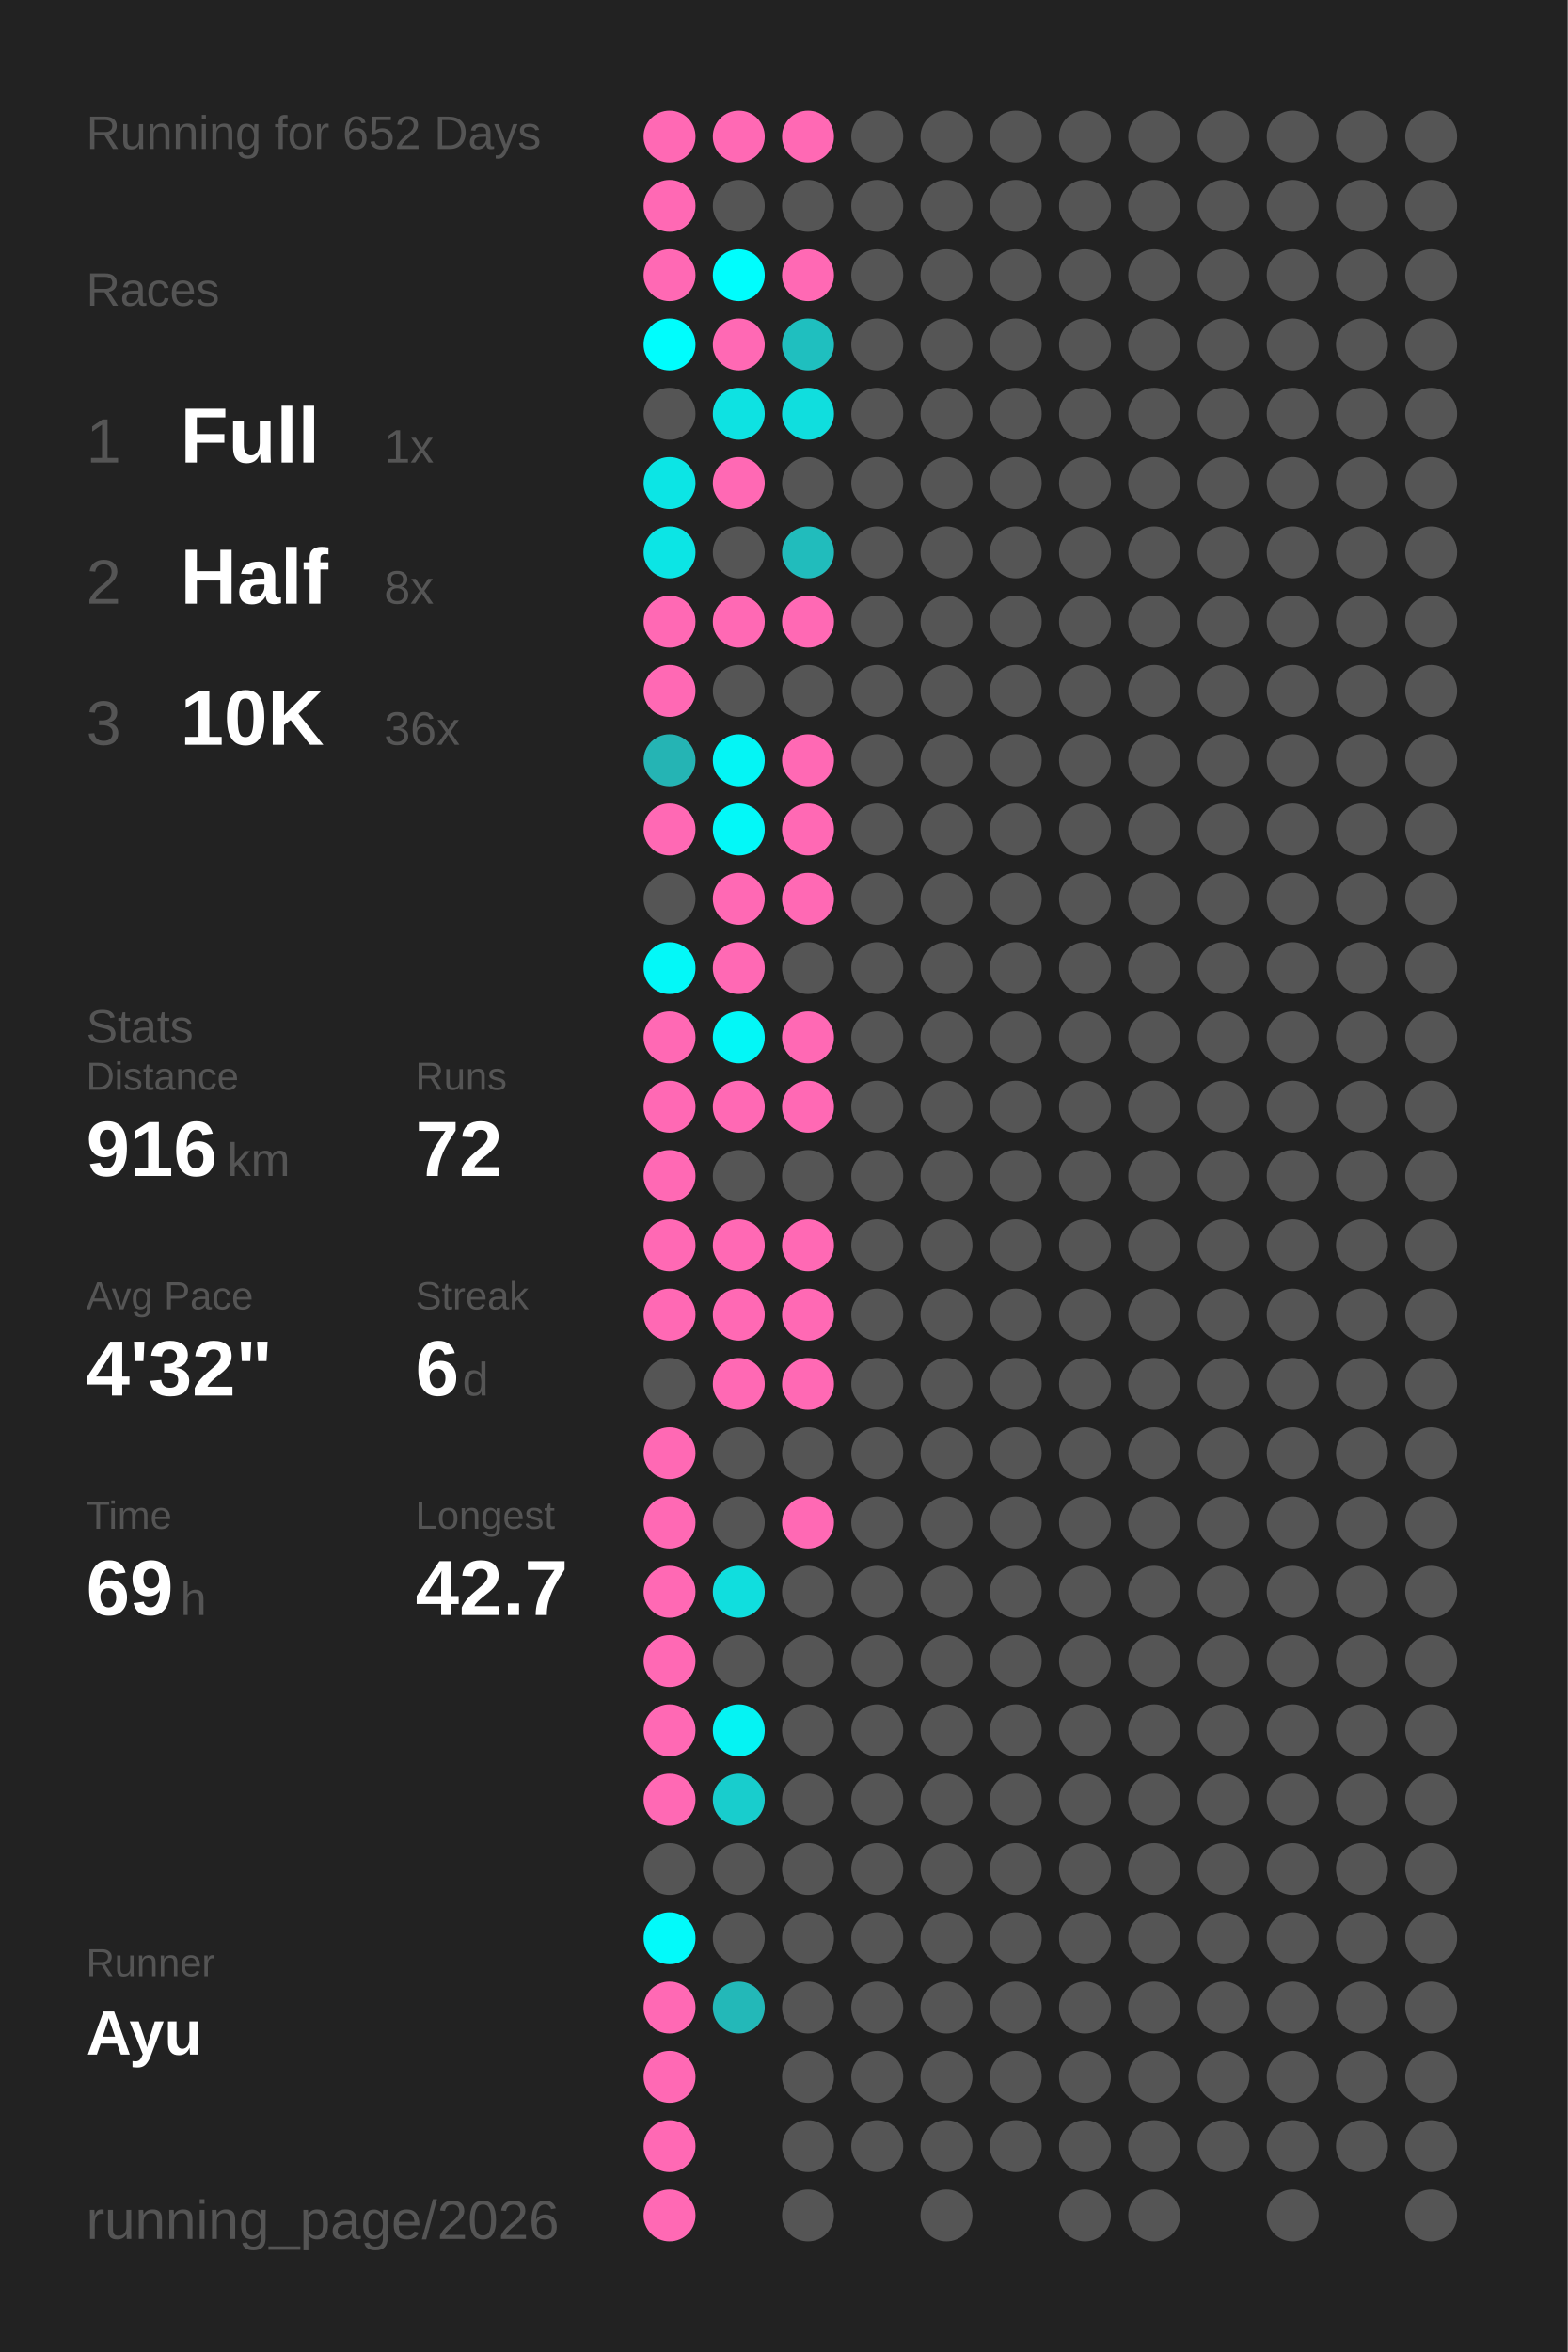
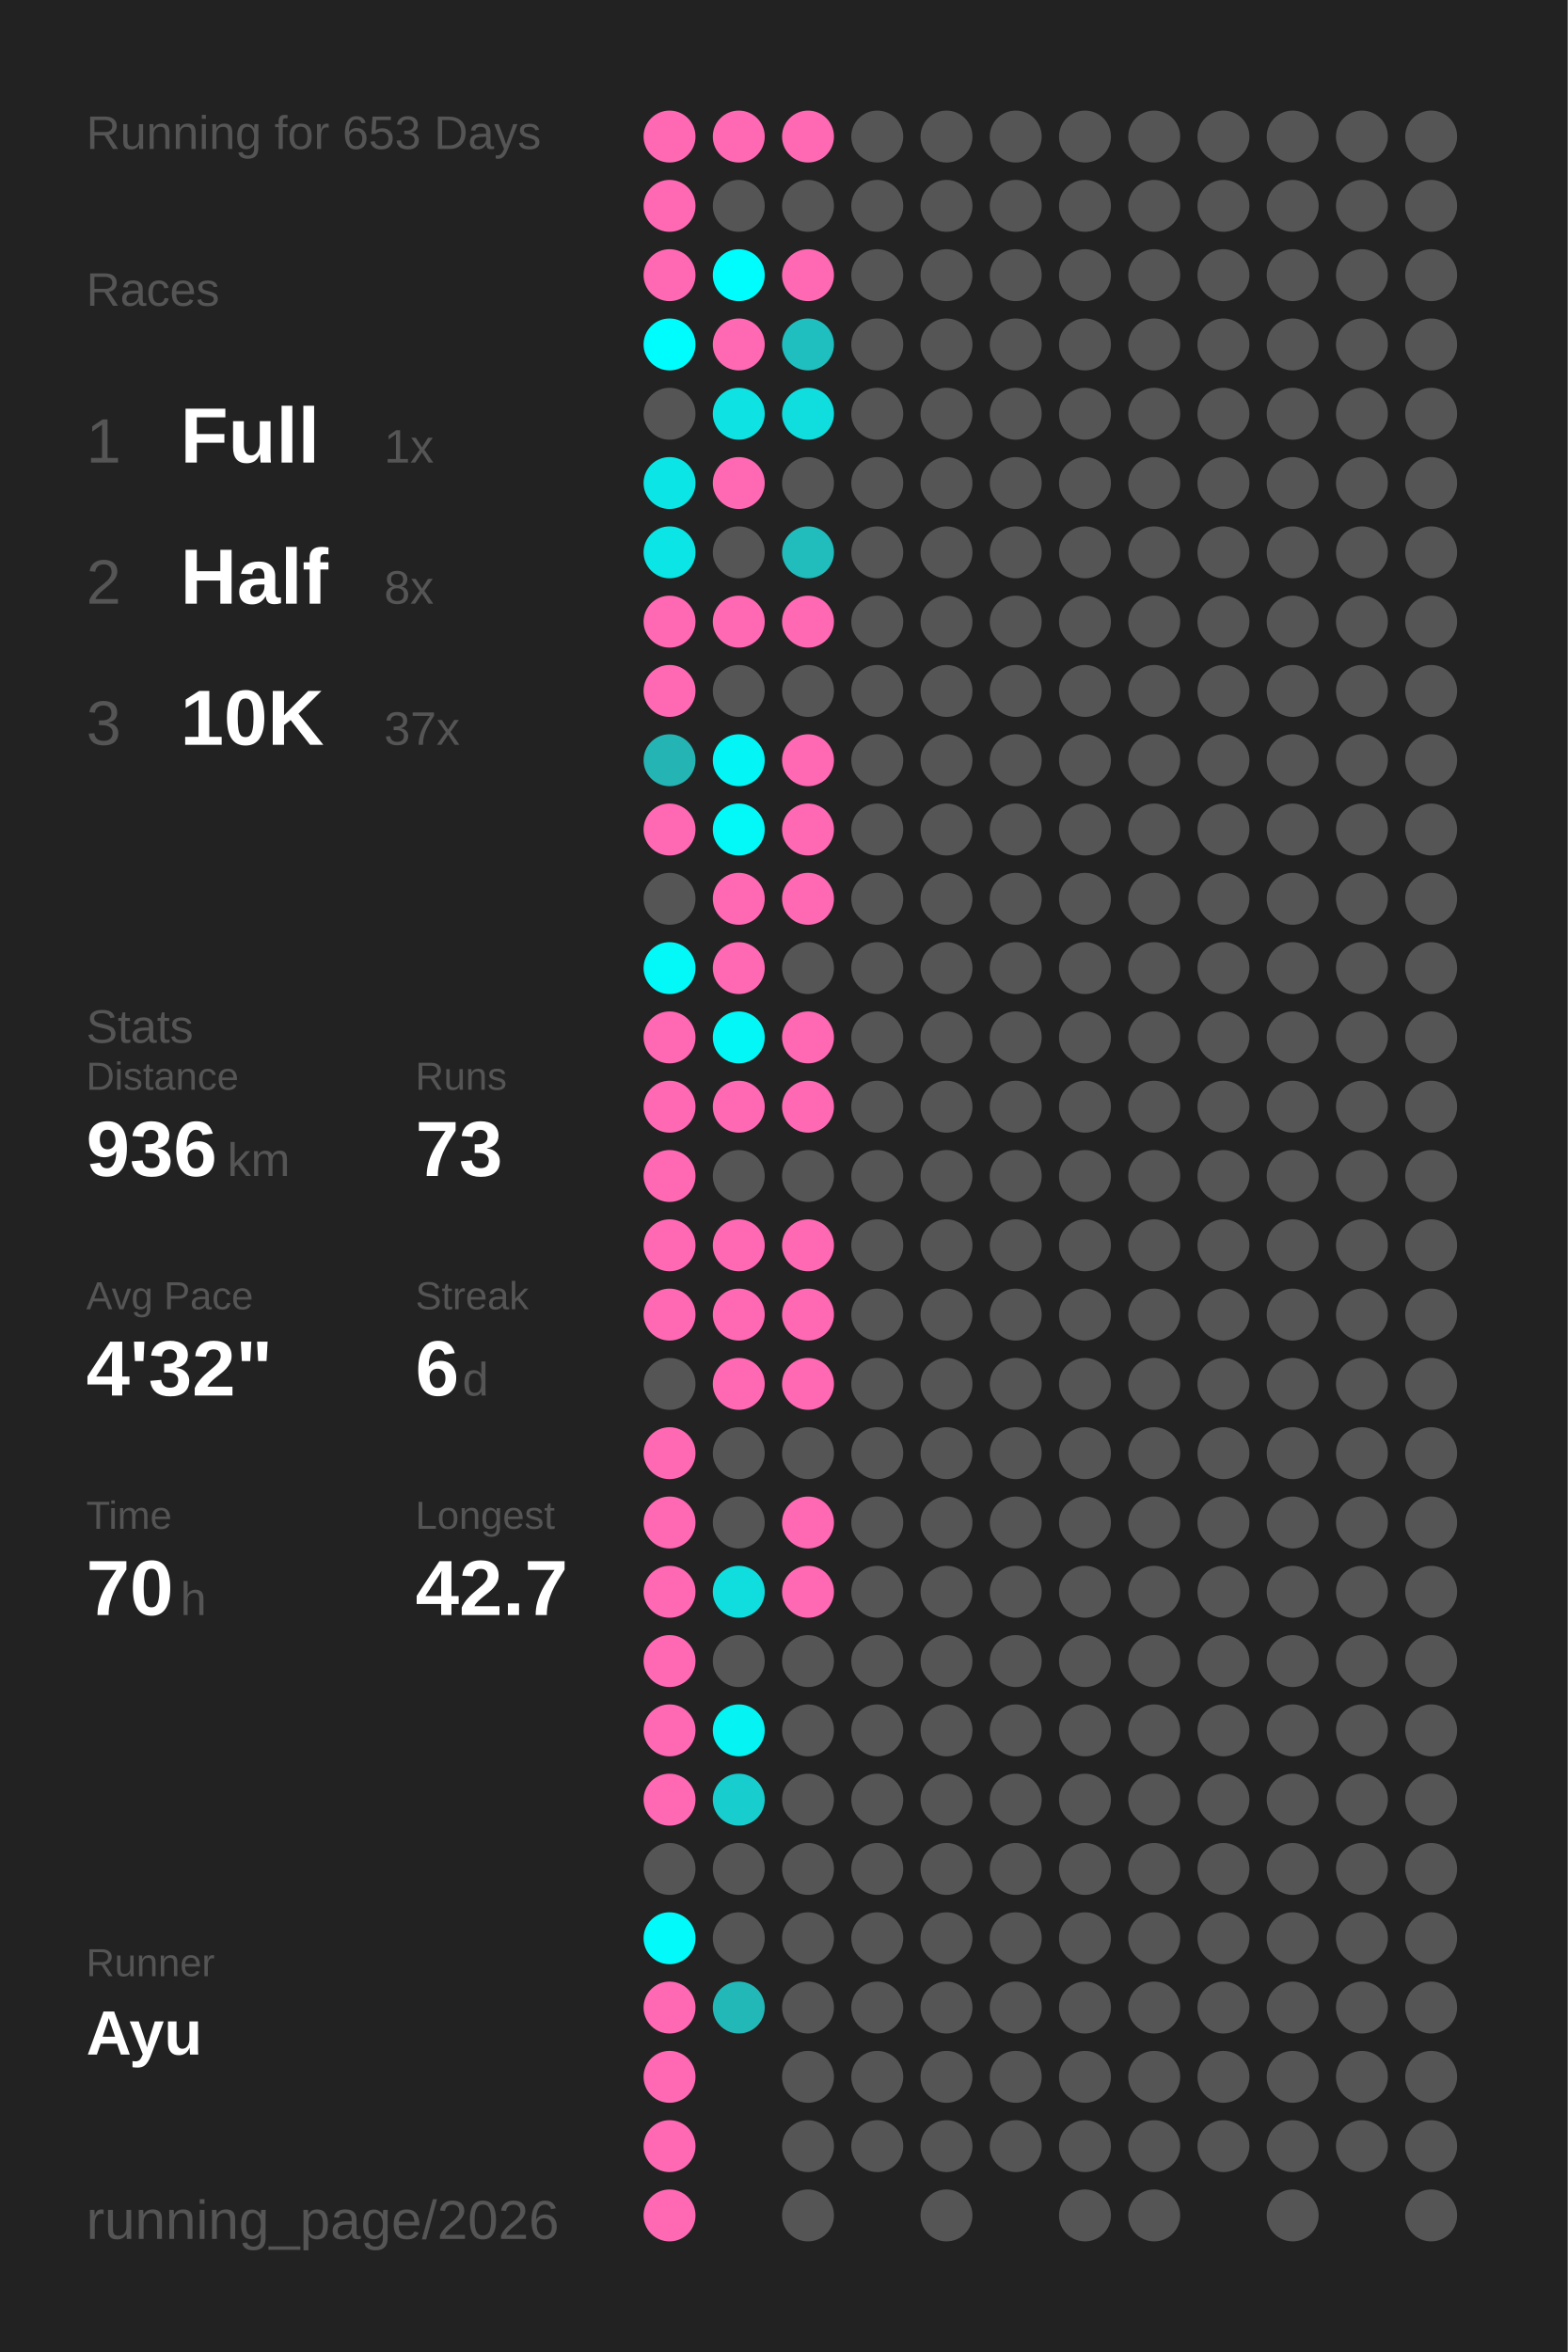
<svg xmlns="http://www.w3.org/2000/svg" baseProfile="full" height="300mm" version="1.1" viewBox="0,0,200,300" width="200mm">
  <defs />
  <rect fill="#222222" height="300" width="200" x="0" y="0" />
-   <text fill="#555555" style="font-size:6px; font-family:Arial;" x="11" y="19">Running for 652 Days</text>
+   <text fill="#555555" style="font-size:6px; font-family:Arial;" x="11" y="19">Running for 653 Days</text>
  <text fill="#555555" style="font-size:6px; font-family:Arial;" x="11" y="39">Races</text>
  <text fill="#555555" style="font-size:8px; font-family:Arial;" x="11" y="59">1</text>
  <text fill="#FFFFFF" style="font-size:10px; font-family:Arial; font-weight:bold;" x="23" y="59">Full</text>
  <text fill="#555555" style="font-size:6px; font-family:Arial;" x="49" y="59">1x</text>
  <text fill="#555555" style="font-size:8px; font-family:Arial;" x="11" y="77">2</text>
  <text fill="#FFFFFF" style="font-size:10px; font-family:Arial; font-weight:bold;" x="23" y="77">Half</text>
  <text fill="#555555" style="font-size:6px; font-family:Arial;" x="49" y="77">8x</text>
  <text fill="#555555" style="font-size:8px; font-family:Arial;" x="11" y="95">3</text>
  <text fill="#FFFFFF" style="font-size:10px; font-family:Arial; font-weight:bold;" x="23" y="95">10K</text>
-   <text fill="#555555" style="font-size:6px; font-family:Arial;" x="49" y="95">36x</text>
+   <text fill="#555555" style="font-size:6px; font-family:Arial;" x="49" y="95">37x</text>
  <text fill="#555555" style="font-size:6px; font-family:Arial;" x="11" y="133">Stats</text>
  <text fill="#555555" style="font-size:5px; font-family:Arial;" x="11" y="139">Distance</text>
-   <text fill="#FFFFFF" style="font-size:10px; font-family:Arial; font-weight:bold;" x="11" y="150">916</text>
+   <text fill="#FFFFFF" style="font-size:10px; font-family:Arial; font-weight:bold;" x="11" y="150">936</text>
  <text fill="#555555" style="font-size:6px; font-family:Arial;" x="29" y="150">km</text>
  <text fill="#555555" style="font-size:5px; font-family:Arial;" x="53" y="139">Runs</text>
-   <text fill="#FFFFFF" style="font-size:10px; font-family:Arial; font-weight:bold;" x="53" y="150">72</text>
+   <text fill="#FFFFFF" style="font-size:10px; font-family:Arial; font-weight:bold;" x="53" y="150">73</text>
  <text fill="#555555" style="font-size:5px; font-family:Arial;" x="11" y="167">Avg Pace</text>
  <text fill="#FFFFFF" style="font-size:10px; font-family:Arial; font-weight:bold;" x="11" y="178">4'32"</text>
  <text fill="#555555" style="font-size:5px; font-family:Arial;" x="53" y="167">Streak</text>
  <text fill="#FFFFFF" style="font-size:10px; font-family:Arial; font-weight:bold;" x="53" y="178">6</text>
  <text fill="#555555" style="font-size:6px; font-family:Arial;" x="59" y="178">d</text>
  <text fill="#555555" style="font-size:5px; font-family:Arial;" x="11" y="195">Time</text>
-   <text fill="#FFFFFF" style="font-size:10px; font-family:Arial; font-weight:bold;" x="11" y="206">69</text>
+   <text fill="#FFFFFF" style="font-size:10px; font-family:Arial; font-weight:bold;" x="11" y="206">70</text>
  <text fill="#555555" style="font-size:6px; font-family:Arial;" x="23" y="206">h</text>
  <text fill="#555555" style="font-size:5px; font-family:Arial;" x="53" y="195">Longest</text>
  <text fill="#FFFFFF" style="font-size:10px; font-family:Arial; font-weight:bold;" x="53" y="206">42.7</text>
  <text fill="#555555" style="font-size:5px; font-family:Arial;" x="11" y="252.065">Runner</text>
  <text fill="#FFFFFF" style="font-size:8px; font-family:Arial; font-weight:bold;" x="11" y="262.065">Ayu</text>
  <text fill="#555555" style="font-size:7px; font-family:Arial;" x="11" y="285.581">running_page/2026</text>
  <circle cx="85.417" cy="17.419" fill="#ff69b4" r="3.312" />
  <circle cx="85.417" cy="26.258" fill="#ff69b4" r="3.312" />
  <circle cx="85.417" cy="35.097" fill="#ff69b4" r="3.312" />
  <circle cx="85.417" cy="43.935" fill="#00fdfd" r="3.312" />
  <circle cx="85.417" cy="52.774" fill="#555555" r="3.312" />
  <circle cx="85.417" cy="61.613" fill="#0ce5e5" r="3.312" />
  <circle cx="85.417" cy="70.452" fill="#0ce5e5" r="3.312" />
  <circle cx="85.417" cy="79.29" fill="#ff69b4" r="3.312" />
  <circle cx="85.417" cy="88.129" fill="#ff69b4" r="3.312" />
  <circle cx="85.417" cy="96.968" fill="#25b4b4" r="3.312" />
  <circle cx="85.417" cy="105.806" fill="#ff69b4" r="3.312" />
  <circle cx="85.417" cy="114.645" fill="#555555" r="3.312" />
  <circle cx="85.417" cy="123.484" fill="#03f8f8" r="3.312" />
  <circle cx="85.417" cy="132.323" fill="#ff69b4" r="3.312" />
  <circle cx="85.417" cy="141.161" fill="#ff69b4" r="3.312" />
  <circle cx="85.417" cy="150" fill="#ff69b4" r="3.312" />
  <circle cx="85.417" cy="158.839" fill="#ff69b4" r="3.312" />
  <circle cx="85.417" cy="167.677" fill="#ff69b4" r="3.312" />
  <circle cx="85.417" cy="176.516" fill="#555555" r="3.312" />
  <circle cx="85.417" cy="185.355" fill="#ff69b4" r="3.312" />
  <circle cx="85.417" cy="194.194" fill="#ff69b4" r="3.312" />
  <circle cx="85.417" cy="203.032" fill="#ff69b4" r="3.312" />
  <circle cx="85.417" cy="211.871" fill="#ff69b4" r="3.312" />
  <circle cx="85.417" cy="220.71" fill="#ff69b4" r="3.312" />
  <circle cx="85.417" cy="229.548" fill="#ff69b4" r="3.312" />
  <circle cx="85.417" cy="238.387" fill="#555555" r="3.312" />
  <circle cx="85.417" cy="247.226" fill="#02fafa" r="3.312" />
  <circle cx="85.417" cy="256.065" fill="#ff69b4" r="3.312" />
  <circle cx="85.417" cy="264.903" fill="#ff69b4" r="3.312" />
  <circle cx="85.417" cy="273.742" fill="#ff69b4" r="3.312" />
  <circle cx="85.417" cy="282.581" fill="#ff69b4" r="3.312" />
  <circle cx="94.25" cy="17.419" fill="#ff69b4" r="3.312" />
  <circle cx="94.25" cy="26.258" fill="#555555" r="3.312" />
  <circle cx="94.25" cy="35.097" fill="#00fdfd" r="3.312" />
  <circle cx="94.25" cy="43.935" fill="#ff69b4" r="3.312" />
  <circle cx="94.25" cy="52.774" fill="#0ee2e2" r="3.312" />
  <circle cx="94.25" cy="61.613" fill="#ff69b4" r="3.312" />
  <circle cx="94.25" cy="70.452" fill="#555555" r="3.312" />
  <circle cx="94.25" cy="79.29" fill="#ff69b4" r="3.312" />
  <circle cx="94.25" cy="88.129" fill="#555555" r="3.312" />
  <circle cx="94.25" cy="96.968" fill="#04f5f5" r="3.312" />
  <circle cx="94.25" cy="105.806" fill="#03f8f8" r="3.312" />
  <circle cx="94.25" cy="114.645" fill="#ff69b4" r="3.312" />
  <circle cx="94.25" cy="123.484" fill="#ff69b4" r="3.312" />
  <circle cx="94.25" cy="132.323" fill="#03f7f7" r="3.312" />
  <circle cx="94.25" cy="141.161" fill="#ff69b4" r="3.312" />
  <circle cx="94.25" cy="150" fill="#555555" r="3.312" />
  <circle cx="94.25" cy="158.839" fill="#ff69b4" r="3.312" />
  <circle cx="94.25" cy="167.677" fill="#ff69b4" r="3.312" />
  <circle cx="94.25" cy="176.516" fill="#ff69b4" r="3.312" />
  <circle cx="94.25" cy="185.355" fill="#555555" r="3.312" />
  <circle cx="94.25" cy="194.194" fill="#555555" r="3.312" />
  <circle cx="94.25" cy="203.032" fill="#10dede" r="3.312" />
  <circle cx="94.25" cy="211.871" fill="#555555" r="3.312" />
  <circle cx="94.25" cy="220.71" fill="#05f3f3" r="3.312" />
  <circle cx="94.25" cy="229.548" fill="#18cdcd" r="3.312" />
  <circle cx="94.25" cy="238.387" fill="#555555" r="3.312" />
  <circle cx="94.25" cy="247.226" fill="#555555" r="3.312" />
  <circle cx="94.25" cy="256.065" fill="#23b8b8" r="3.312" />
  <circle cx="103.083" cy="17.419" fill="#ff69b4" r="3.312" />
  <circle cx="103.083" cy="26.258" fill="#555555" r="3.312" />
  <circle cx="103.083" cy="35.097" fill="#ff69b4" r="3.312" />
  <circle cx="103.083" cy="43.935" fill="#1fbfbf" r="3.312" />
  <circle cx="103.083" cy="52.774" fill="#10dede" r="3.312" />
  <circle cx="103.083" cy="61.613" fill="#555555" r="3.312" />
  <circle cx="103.083" cy="70.452" fill="#21bcbc" r="3.312" />
  <circle cx="103.083" cy="79.29" fill="#ff69b4" r="3.312" />
  <circle cx="103.083" cy="88.129" fill="#555555" r="3.312" />
  <circle cx="103.083" cy="96.968" fill="#ff69b4" r="3.312" />
  <circle cx="103.083" cy="105.806" fill="#ff69b4" r="3.312" />
  <circle cx="103.083" cy="114.645" fill="#ff69b4" r="3.312" />
  <circle cx="103.083" cy="123.484" fill="#555555" r="3.312" />
  <circle cx="103.083" cy="132.323" fill="#ff69b4" r="3.312" />
  <circle cx="103.083" cy="141.161" fill="#ff69b4" r="3.312" />
  <circle cx="103.083" cy="150" fill="#555555" r="3.312" />
  <circle cx="103.083" cy="158.839" fill="#ff69b4" r="3.312" />
  <circle cx="103.083" cy="167.677" fill="#ff69b4" r="3.312" />
  <circle cx="103.083" cy="176.516" fill="#ff69b4" r="3.312" />
  <circle cx="103.083" cy="185.355" fill="#555555" r="3.312" />
  <circle cx="103.083" cy="194.194" fill="#ff69b4" r="3.312" />
-   <circle cx="103.083" cy="203.032" fill="#555555" r="3.312" />
+   <circle cx="103.083" cy="203.032" fill="#ff69b4" r="3.312" />
  <circle cx="103.083" cy="211.871" fill="#555555" r="3.312" />
  <circle cx="103.083" cy="220.71" fill="#555555" r="3.312" />
  <circle cx="103.083" cy="229.548" fill="#555555" r="3.312" />
  <circle cx="103.083" cy="238.387" fill="#555555" r="3.312" />
  <circle cx="103.083" cy="247.226" fill="#555555" r="3.312" />
  <circle cx="103.083" cy="256.065" fill="#555555" r="3.312" />
  <circle cx="103.083" cy="264.903" fill="#555555" r="3.312" />
  <circle cx="103.083" cy="273.742" fill="#555555" r="3.312" />
  <circle cx="103.083" cy="282.581" fill="#555555" r="3.312" />
  <circle cx="111.917" cy="17.419" fill="#555555" r="3.312" />
  <circle cx="111.917" cy="26.258" fill="#555555" r="3.312" />
  <circle cx="111.917" cy="35.097" fill="#555555" r="3.312" />
  <circle cx="111.917" cy="43.935" fill="#555555" r="3.312" />
  <circle cx="111.917" cy="52.774" fill="#555555" r="3.312" />
  <circle cx="111.917" cy="61.613" fill="#555555" r="3.312" />
  <circle cx="111.917" cy="70.452" fill="#555555" r="3.312" />
  <circle cx="111.917" cy="79.29" fill="#555555" r="3.312" />
  <circle cx="111.917" cy="88.129" fill="#555555" r="3.312" />
  <circle cx="111.917" cy="96.968" fill="#555555" r="3.312" />
  <circle cx="111.917" cy="105.806" fill="#555555" r="3.312" />
  <circle cx="111.917" cy="114.645" fill="#555555" r="3.312" />
  <circle cx="111.917" cy="123.484" fill="#555555" r="3.312" />
  <circle cx="111.917" cy="132.323" fill="#555555" r="3.312" />
  <circle cx="111.917" cy="141.161" fill="#555555" r="3.312" />
  <circle cx="111.917" cy="150" fill="#555555" r="3.312" />
  <circle cx="111.917" cy="158.839" fill="#555555" r="3.312" />
  <circle cx="111.917" cy="167.677" fill="#555555" r="3.312" />
  <circle cx="111.917" cy="176.516" fill="#555555" r="3.312" />
  <circle cx="111.917" cy="185.355" fill="#555555" r="3.312" />
  <circle cx="111.917" cy="194.194" fill="#555555" r="3.312" />
  <circle cx="111.917" cy="203.032" fill="#555555" r="3.312" />
  <circle cx="111.917" cy="211.871" fill="#555555" r="3.312" />
  <circle cx="111.917" cy="220.71" fill="#555555" r="3.312" />
  <circle cx="111.917" cy="229.548" fill="#555555" r="3.312" />
  <circle cx="111.917" cy="238.387" fill="#555555" r="3.312" />
  <circle cx="111.917" cy="247.226" fill="#555555" r="3.312" />
  <circle cx="111.917" cy="256.065" fill="#555555" r="3.312" />
  <circle cx="111.917" cy="264.903" fill="#555555" r="3.312" />
  <circle cx="111.917" cy="273.742" fill="#555555" r="3.312" />
  <circle cx="120.75" cy="17.419" fill="#555555" r="3.312" />
  <circle cx="120.75" cy="26.258" fill="#555555" r="3.312" />
  <circle cx="120.75" cy="35.097" fill="#555555" r="3.312" />
  <circle cx="120.75" cy="43.935" fill="#555555" r="3.312" />
  <circle cx="120.75" cy="52.774" fill="#555555" r="3.312" />
  <circle cx="120.75" cy="61.613" fill="#555555" r="3.312" />
  <circle cx="120.75" cy="70.452" fill="#555555" r="3.312" />
  <circle cx="120.75" cy="79.29" fill="#555555" r="3.312" />
  <circle cx="120.75" cy="88.129" fill="#555555" r="3.312" />
  <circle cx="120.75" cy="96.968" fill="#555555" r="3.312" />
  <circle cx="120.75" cy="105.806" fill="#555555" r="3.312" />
  <circle cx="120.75" cy="114.645" fill="#555555" r="3.312" />
  <circle cx="120.75" cy="123.484" fill="#555555" r="3.312" />
  <circle cx="120.75" cy="132.323" fill="#555555" r="3.312" />
  <circle cx="120.75" cy="141.161" fill="#555555" r="3.312" />
  <circle cx="120.75" cy="150" fill="#555555" r="3.312" />
  <circle cx="120.75" cy="158.839" fill="#555555" r="3.312" />
  <circle cx="120.75" cy="167.677" fill="#555555" r="3.312" />
  <circle cx="120.75" cy="176.516" fill="#555555" r="3.312" />
  <circle cx="120.75" cy="185.355" fill="#555555" r="3.312" />
  <circle cx="120.75" cy="194.194" fill="#555555" r="3.312" />
  <circle cx="120.75" cy="203.032" fill="#555555" r="3.312" />
  <circle cx="120.75" cy="211.871" fill="#555555" r="3.312" />
  <circle cx="120.75" cy="220.71" fill="#555555" r="3.312" />
  <circle cx="120.75" cy="229.548" fill="#555555" r="3.312" />
  <circle cx="120.75" cy="238.387" fill="#555555" r="3.312" />
  <circle cx="120.75" cy="247.226" fill="#555555" r="3.312" />
  <circle cx="120.75" cy="256.065" fill="#555555" r="3.312" />
  <circle cx="120.75" cy="264.903" fill="#555555" r="3.312" />
  <circle cx="120.75" cy="273.742" fill="#555555" r="3.312" />
  <circle cx="120.75" cy="282.581" fill="#555555" r="3.312" />
  <circle cx="129.583" cy="17.419" fill="#555555" r="3.312" />
  <circle cx="129.583" cy="26.258" fill="#555555" r="3.312" />
  <circle cx="129.583" cy="35.097" fill="#555555" r="3.312" />
  <circle cx="129.583" cy="43.935" fill="#555555" r="3.312" />
  <circle cx="129.583" cy="52.774" fill="#555555" r="3.312" />
  <circle cx="129.583" cy="61.613" fill="#555555" r="3.312" />
  <circle cx="129.583" cy="70.452" fill="#555555" r="3.312" />
  <circle cx="129.583" cy="79.29" fill="#555555" r="3.312" />
  <circle cx="129.583" cy="88.129" fill="#555555" r="3.312" />
  <circle cx="129.583" cy="96.968" fill="#555555" r="3.312" />
  <circle cx="129.583" cy="105.806" fill="#555555" r="3.312" />
  <circle cx="129.583" cy="114.645" fill="#555555" r="3.312" />
  <circle cx="129.583" cy="123.484" fill="#555555" r="3.312" />
  <circle cx="129.583" cy="132.323" fill="#555555" r="3.312" />
  <circle cx="129.583" cy="141.161" fill="#555555" r="3.312" />
  <circle cx="129.583" cy="150" fill="#555555" r="3.312" />
  <circle cx="129.583" cy="158.839" fill="#555555" r="3.312" />
  <circle cx="129.583" cy="167.677" fill="#555555" r="3.312" />
  <circle cx="129.583" cy="176.516" fill="#555555" r="3.312" />
  <circle cx="129.583" cy="185.355" fill="#555555" r="3.312" />
  <circle cx="129.583" cy="194.194" fill="#555555" r="3.312" />
  <circle cx="129.583" cy="203.032" fill="#555555" r="3.312" />
  <circle cx="129.583" cy="211.871" fill="#555555" r="3.312" />
  <circle cx="129.583" cy="220.71" fill="#555555" r="3.312" />
  <circle cx="129.583" cy="229.548" fill="#555555" r="3.312" />
  <circle cx="129.583" cy="238.387" fill="#555555" r="3.312" />
  <circle cx="129.583" cy="247.226" fill="#555555" r="3.312" />
  <circle cx="129.583" cy="256.065" fill="#555555" r="3.312" />
  <circle cx="129.583" cy="264.903" fill="#555555" r="3.312" />
  <circle cx="129.583" cy="273.742" fill="#555555" r="3.312" />
  <circle cx="138.417" cy="17.419" fill="#555555" r="3.312" />
  <circle cx="138.417" cy="26.258" fill="#555555" r="3.312" />
  <circle cx="138.417" cy="35.097" fill="#555555" r="3.312" />
  <circle cx="138.417" cy="43.935" fill="#555555" r="3.312" />
  <circle cx="138.417" cy="52.774" fill="#555555" r="3.312" />
  <circle cx="138.417" cy="61.613" fill="#555555" r="3.312" />
  <circle cx="138.417" cy="70.452" fill="#555555" r="3.312" />
  <circle cx="138.417" cy="79.29" fill="#555555" r="3.312" />
  <circle cx="138.417" cy="88.129" fill="#555555" r="3.312" />
  <circle cx="138.417" cy="96.968" fill="#555555" r="3.312" />
  <circle cx="138.417" cy="105.806" fill="#555555" r="3.312" />
  <circle cx="138.417" cy="114.645" fill="#555555" r="3.312" />
  <circle cx="138.417" cy="123.484" fill="#555555" r="3.312" />
  <circle cx="138.417" cy="132.323" fill="#555555" r="3.312" />
  <circle cx="138.417" cy="141.161" fill="#555555" r="3.312" />
  <circle cx="138.417" cy="150" fill="#555555" r="3.312" />
  <circle cx="138.417" cy="158.839" fill="#555555" r="3.312" />
  <circle cx="138.417" cy="167.677" fill="#555555" r="3.312" />
  <circle cx="138.417" cy="176.516" fill="#555555" r="3.312" />
  <circle cx="138.417" cy="185.355" fill="#555555" r="3.312" />
  <circle cx="138.417" cy="194.194" fill="#555555" r="3.312" />
  <circle cx="138.417" cy="203.032" fill="#555555" r="3.312" />
  <circle cx="138.417" cy="211.871" fill="#555555" r="3.312" />
  <circle cx="138.417" cy="220.71" fill="#555555" r="3.312" />
  <circle cx="138.417" cy="229.548" fill="#555555" r="3.312" />
  <circle cx="138.417" cy="238.387" fill="#555555" r="3.312" />
  <circle cx="138.417" cy="247.226" fill="#555555" r="3.312" />
  <circle cx="138.417" cy="256.065" fill="#555555" r="3.312" />
  <circle cx="138.417" cy="264.903" fill="#555555" r="3.312" />
  <circle cx="138.417" cy="273.742" fill="#555555" r="3.312" />
  <circle cx="138.417" cy="282.581" fill="#555555" r="3.312" />
  <circle cx="147.25" cy="17.419" fill="#555555" r="3.312" />
  <circle cx="147.25" cy="26.258" fill="#555555" r="3.312" />
  <circle cx="147.25" cy="35.097" fill="#555555" r="3.312" />
  <circle cx="147.25" cy="43.935" fill="#555555" r="3.312" />
  <circle cx="147.25" cy="52.774" fill="#555555" r="3.312" />
  <circle cx="147.25" cy="61.613" fill="#555555" r="3.312" />
  <circle cx="147.25" cy="70.452" fill="#555555" r="3.312" />
  <circle cx="147.25" cy="79.29" fill="#555555" r="3.312" />
  <circle cx="147.25" cy="88.129" fill="#555555" r="3.312" />
  <circle cx="147.25" cy="96.968" fill="#555555" r="3.312" />
  <circle cx="147.25" cy="105.806" fill="#555555" r="3.312" />
  <circle cx="147.25" cy="114.645" fill="#555555" r="3.312" />
  <circle cx="147.25" cy="123.484" fill="#555555" r="3.312" />
  <circle cx="147.25" cy="132.323" fill="#555555" r="3.312" />
  <circle cx="147.25" cy="141.161" fill="#555555" r="3.312" />
  <circle cx="147.25" cy="150" fill="#555555" r="3.312" />
  <circle cx="147.25" cy="158.839" fill="#555555" r="3.312" />
  <circle cx="147.25" cy="167.677" fill="#555555" r="3.312" />
  <circle cx="147.25" cy="176.516" fill="#555555" r="3.312" />
  <circle cx="147.25" cy="185.355" fill="#555555" r="3.312" />
  <circle cx="147.25" cy="194.194" fill="#555555" r="3.312" />
  <circle cx="147.25" cy="203.032" fill="#555555" r="3.312" />
  <circle cx="147.25" cy="211.871" fill="#555555" r="3.312" />
  <circle cx="147.25" cy="220.71" fill="#555555" r="3.312" />
  <circle cx="147.25" cy="229.548" fill="#555555" r="3.312" />
  <circle cx="147.25" cy="238.387" fill="#555555" r="3.312" />
  <circle cx="147.25" cy="247.226" fill="#555555" r="3.312" />
  <circle cx="147.25" cy="256.065" fill="#555555" r="3.312" />
  <circle cx="147.25" cy="264.903" fill="#555555" r="3.312" />
  <circle cx="147.25" cy="273.742" fill="#555555" r="3.312" />
  <circle cx="147.25" cy="282.581" fill="#555555" r="3.312" />
  <circle cx="156.083" cy="17.419" fill="#555555" r="3.312" />
  <circle cx="156.083" cy="26.258" fill="#555555" r="3.312" />
  <circle cx="156.083" cy="35.097" fill="#555555" r="3.312" />
  <circle cx="156.083" cy="43.935" fill="#555555" r="3.312" />
  <circle cx="156.083" cy="52.774" fill="#555555" r="3.312" />
  <circle cx="156.083" cy="61.613" fill="#555555" r="3.312" />
  <circle cx="156.083" cy="70.452" fill="#555555" r="3.312" />
  <circle cx="156.083" cy="79.29" fill="#555555" r="3.312" />
  <circle cx="156.083" cy="88.129" fill="#555555" r="3.312" />
  <circle cx="156.083" cy="96.968" fill="#555555" r="3.312" />
  <circle cx="156.083" cy="105.806" fill="#555555" r="3.312" />
  <circle cx="156.083" cy="114.645" fill="#555555" r="3.312" />
  <circle cx="156.083" cy="123.484" fill="#555555" r="3.312" />
  <circle cx="156.083" cy="132.323" fill="#555555" r="3.312" />
  <circle cx="156.083" cy="141.161" fill="#555555" r="3.312" />
  <circle cx="156.083" cy="150" fill="#555555" r="3.312" />
  <circle cx="156.083" cy="158.839" fill="#555555" r="3.312" />
  <circle cx="156.083" cy="167.677" fill="#555555" r="3.312" />
  <circle cx="156.083" cy="176.516" fill="#555555" r="3.312" />
  <circle cx="156.083" cy="185.355" fill="#555555" r="3.312" />
  <circle cx="156.083" cy="194.194" fill="#555555" r="3.312" />
  <circle cx="156.083" cy="203.032" fill="#555555" r="3.312" />
  <circle cx="156.083" cy="211.871" fill="#555555" r="3.312" />
  <circle cx="156.083" cy="220.71" fill="#555555" r="3.312" />
  <circle cx="156.083" cy="229.548" fill="#555555" r="3.312" />
  <circle cx="156.083" cy="238.387" fill="#555555" r="3.312" />
  <circle cx="156.083" cy="247.226" fill="#555555" r="3.312" />
  <circle cx="156.083" cy="256.065" fill="#555555" r="3.312" />
  <circle cx="156.083" cy="264.903" fill="#555555" r="3.312" />
  <circle cx="156.083" cy="273.742" fill="#555555" r="3.312" />
  <circle cx="164.917" cy="17.419" fill="#555555" r="3.312" />
  <circle cx="164.917" cy="26.258" fill="#555555" r="3.312" />
  <circle cx="164.917" cy="35.097" fill="#555555" r="3.312" />
  <circle cx="164.917" cy="43.935" fill="#555555" r="3.312" />
  <circle cx="164.917" cy="52.774" fill="#555555" r="3.312" />
  <circle cx="164.917" cy="61.613" fill="#555555" r="3.312" />
  <circle cx="164.917" cy="70.452" fill="#555555" r="3.312" />
  <circle cx="164.917" cy="79.29" fill="#555555" r="3.312" />
  <circle cx="164.917" cy="88.129" fill="#555555" r="3.312" />
  <circle cx="164.917" cy="96.968" fill="#555555" r="3.312" />
  <circle cx="164.917" cy="105.806" fill="#555555" r="3.312" />
  <circle cx="164.917" cy="114.645" fill="#555555" r="3.312" />
  <circle cx="164.917" cy="123.484" fill="#555555" r="3.312" />
  <circle cx="164.917" cy="132.323" fill="#555555" r="3.312" />
  <circle cx="164.917" cy="141.161" fill="#555555" r="3.312" />
  <circle cx="164.917" cy="150" fill="#555555" r="3.312" />
  <circle cx="164.917" cy="158.839" fill="#555555" r="3.312" />
  <circle cx="164.917" cy="167.677" fill="#555555" r="3.312" />
  <circle cx="164.917" cy="176.516" fill="#555555" r="3.312" />
  <circle cx="164.917" cy="185.355" fill="#555555" r="3.312" />
  <circle cx="164.917" cy="194.194" fill="#555555" r="3.312" />
  <circle cx="164.917" cy="203.032" fill="#555555" r="3.312" />
  <circle cx="164.917" cy="211.871" fill="#555555" r="3.312" />
  <circle cx="164.917" cy="220.71" fill="#555555" r="3.312" />
  <circle cx="164.917" cy="229.548" fill="#555555" r="3.312" />
  <circle cx="164.917" cy="238.387" fill="#555555" r="3.312" />
  <circle cx="164.917" cy="247.226" fill="#555555" r="3.312" />
  <circle cx="164.917" cy="256.065" fill="#555555" r="3.312" />
  <circle cx="164.917" cy="264.903" fill="#555555" r="3.312" />
  <circle cx="164.917" cy="273.742" fill="#555555" r="3.312" />
  <circle cx="164.917" cy="282.581" fill="#555555" r="3.312" />
  <circle cx="173.75" cy="17.419" fill="#555555" r="3.312" />
  <circle cx="173.75" cy="26.258" fill="#555555" r="3.312" />
  <circle cx="173.75" cy="35.097" fill="#555555" r="3.312" />
  <circle cx="173.75" cy="43.935" fill="#555555" r="3.312" />
  <circle cx="173.75" cy="52.774" fill="#555555" r="3.312" />
  <circle cx="173.75" cy="61.613" fill="#555555" r="3.312" />
  <circle cx="173.75" cy="70.452" fill="#555555" r="3.312" />
  <circle cx="173.75" cy="79.29" fill="#555555" r="3.312" />
  <circle cx="173.75" cy="88.129" fill="#555555" r="3.312" />
  <circle cx="173.75" cy="96.968" fill="#555555" r="3.312" />
  <circle cx="173.75" cy="105.806" fill="#555555" r="3.312" />
  <circle cx="173.75" cy="114.645" fill="#555555" r="3.312" />
  <circle cx="173.75" cy="123.484" fill="#555555" r="3.312" />
  <circle cx="173.75" cy="132.323" fill="#555555" r="3.312" />
  <circle cx="173.75" cy="141.161" fill="#555555" r="3.312" />
  <circle cx="173.75" cy="150" fill="#555555" r="3.312" />
  <circle cx="173.75" cy="158.839" fill="#555555" r="3.312" />
  <circle cx="173.75" cy="167.677" fill="#555555" r="3.312" />
  <circle cx="173.75" cy="176.516" fill="#555555" r="3.312" />
  <circle cx="173.75" cy="185.355" fill="#555555" r="3.312" />
  <circle cx="173.75" cy="194.194" fill="#555555" r="3.312" />
  <circle cx="173.75" cy="203.032" fill="#555555" r="3.312" />
  <circle cx="173.75" cy="211.871" fill="#555555" r="3.312" />
  <circle cx="173.75" cy="220.71" fill="#555555" r="3.312" />
  <circle cx="173.75" cy="229.548" fill="#555555" r="3.312" />
  <circle cx="173.75" cy="238.387" fill="#555555" r="3.312" />
  <circle cx="173.75" cy="247.226" fill="#555555" r="3.312" />
  <circle cx="173.75" cy="256.065" fill="#555555" r="3.312" />
  <circle cx="173.75" cy="264.903" fill="#555555" r="3.312" />
  <circle cx="173.75" cy="273.742" fill="#555555" r="3.312" />
  <circle cx="182.583" cy="17.419" fill="#555555" r="3.312" />
  <circle cx="182.583" cy="26.258" fill="#555555" r="3.312" />
  <circle cx="182.583" cy="35.097" fill="#555555" r="3.312" />
  <circle cx="182.583" cy="43.935" fill="#555555" r="3.312" />
  <circle cx="182.583" cy="52.774" fill="#555555" r="3.312" />
  <circle cx="182.583" cy="61.613" fill="#555555" r="3.312" />
  <circle cx="182.583" cy="70.452" fill="#555555" r="3.312" />
  <circle cx="182.583" cy="79.29" fill="#555555" r="3.312" />
  <circle cx="182.583" cy="88.129" fill="#555555" r="3.312" />
  <circle cx="182.583" cy="96.968" fill="#555555" r="3.312" />
  <circle cx="182.583" cy="105.806" fill="#555555" r="3.312" />
  <circle cx="182.583" cy="114.645" fill="#555555" r="3.312" />
  <circle cx="182.583" cy="123.484" fill="#555555" r="3.312" />
  <circle cx="182.583" cy="132.323" fill="#555555" r="3.312" />
  <circle cx="182.583" cy="141.161" fill="#555555" r="3.312" />
  <circle cx="182.583" cy="150" fill="#555555" r="3.312" />
  <circle cx="182.583" cy="158.839" fill="#555555" r="3.312" />
  <circle cx="182.583" cy="167.677" fill="#555555" r="3.312" />
  <circle cx="182.583" cy="176.516" fill="#555555" r="3.312" />
  <circle cx="182.583" cy="185.355" fill="#555555" r="3.312" />
  <circle cx="182.583" cy="194.194" fill="#555555" r="3.312" />
  <circle cx="182.583" cy="203.032" fill="#555555" r="3.312" />
  <circle cx="182.583" cy="211.871" fill="#555555" r="3.312" />
  <circle cx="182.583" cy="220.71" fill="#555555" r="3.312" />
  <circle cx="182.583" cy="229.548" fill="#555555" r="3.312" />
  <circle cx="182.583" cy="238.387" fill="#555555" r="3.312" />
  <circle cx="182.583" cy="247.226" fill="#555555" r="3.312" />
  <circle cx="182.583" cy="256.065" fill="#555555" r="3.312" />
  <circle cx="182.583" cy="264.903" fill="#555555" r="3.312" />
  <circle cx="182.583" cy="273.742" fill="#555555" r="3.312" />
  <circle cx="182.583" cy="282.581" fill="#555555" r="3.312" />
</svg>
